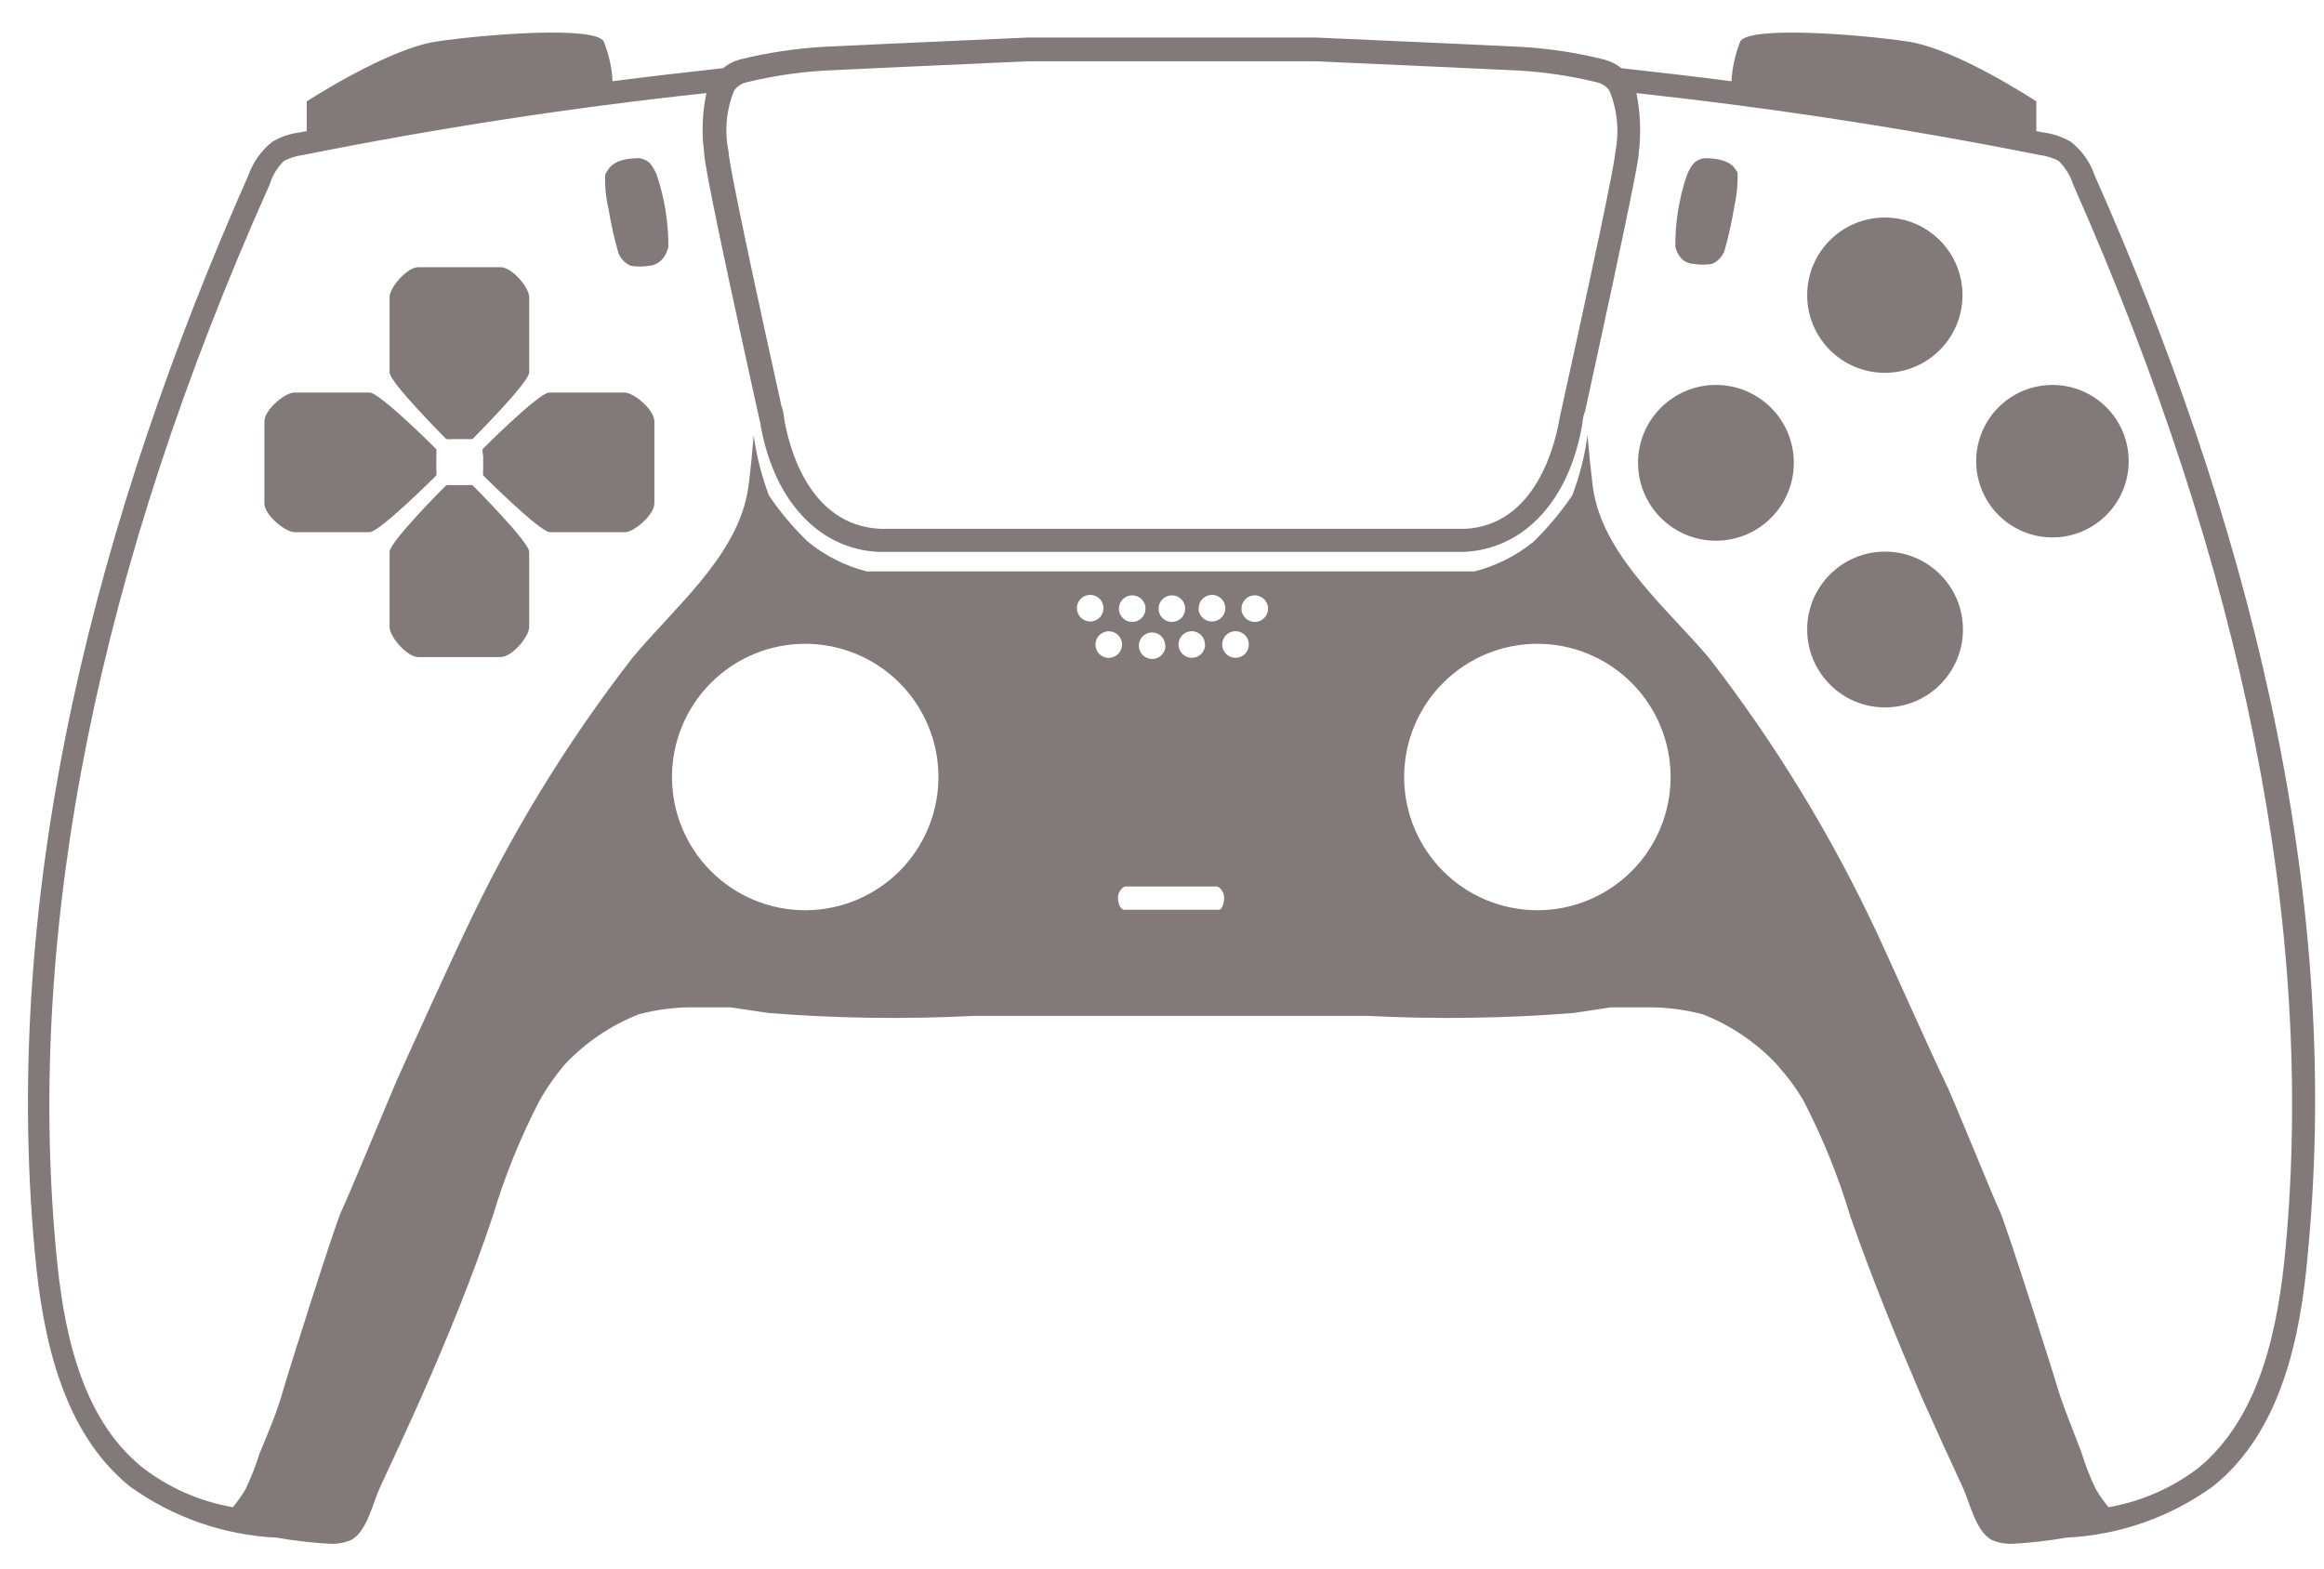
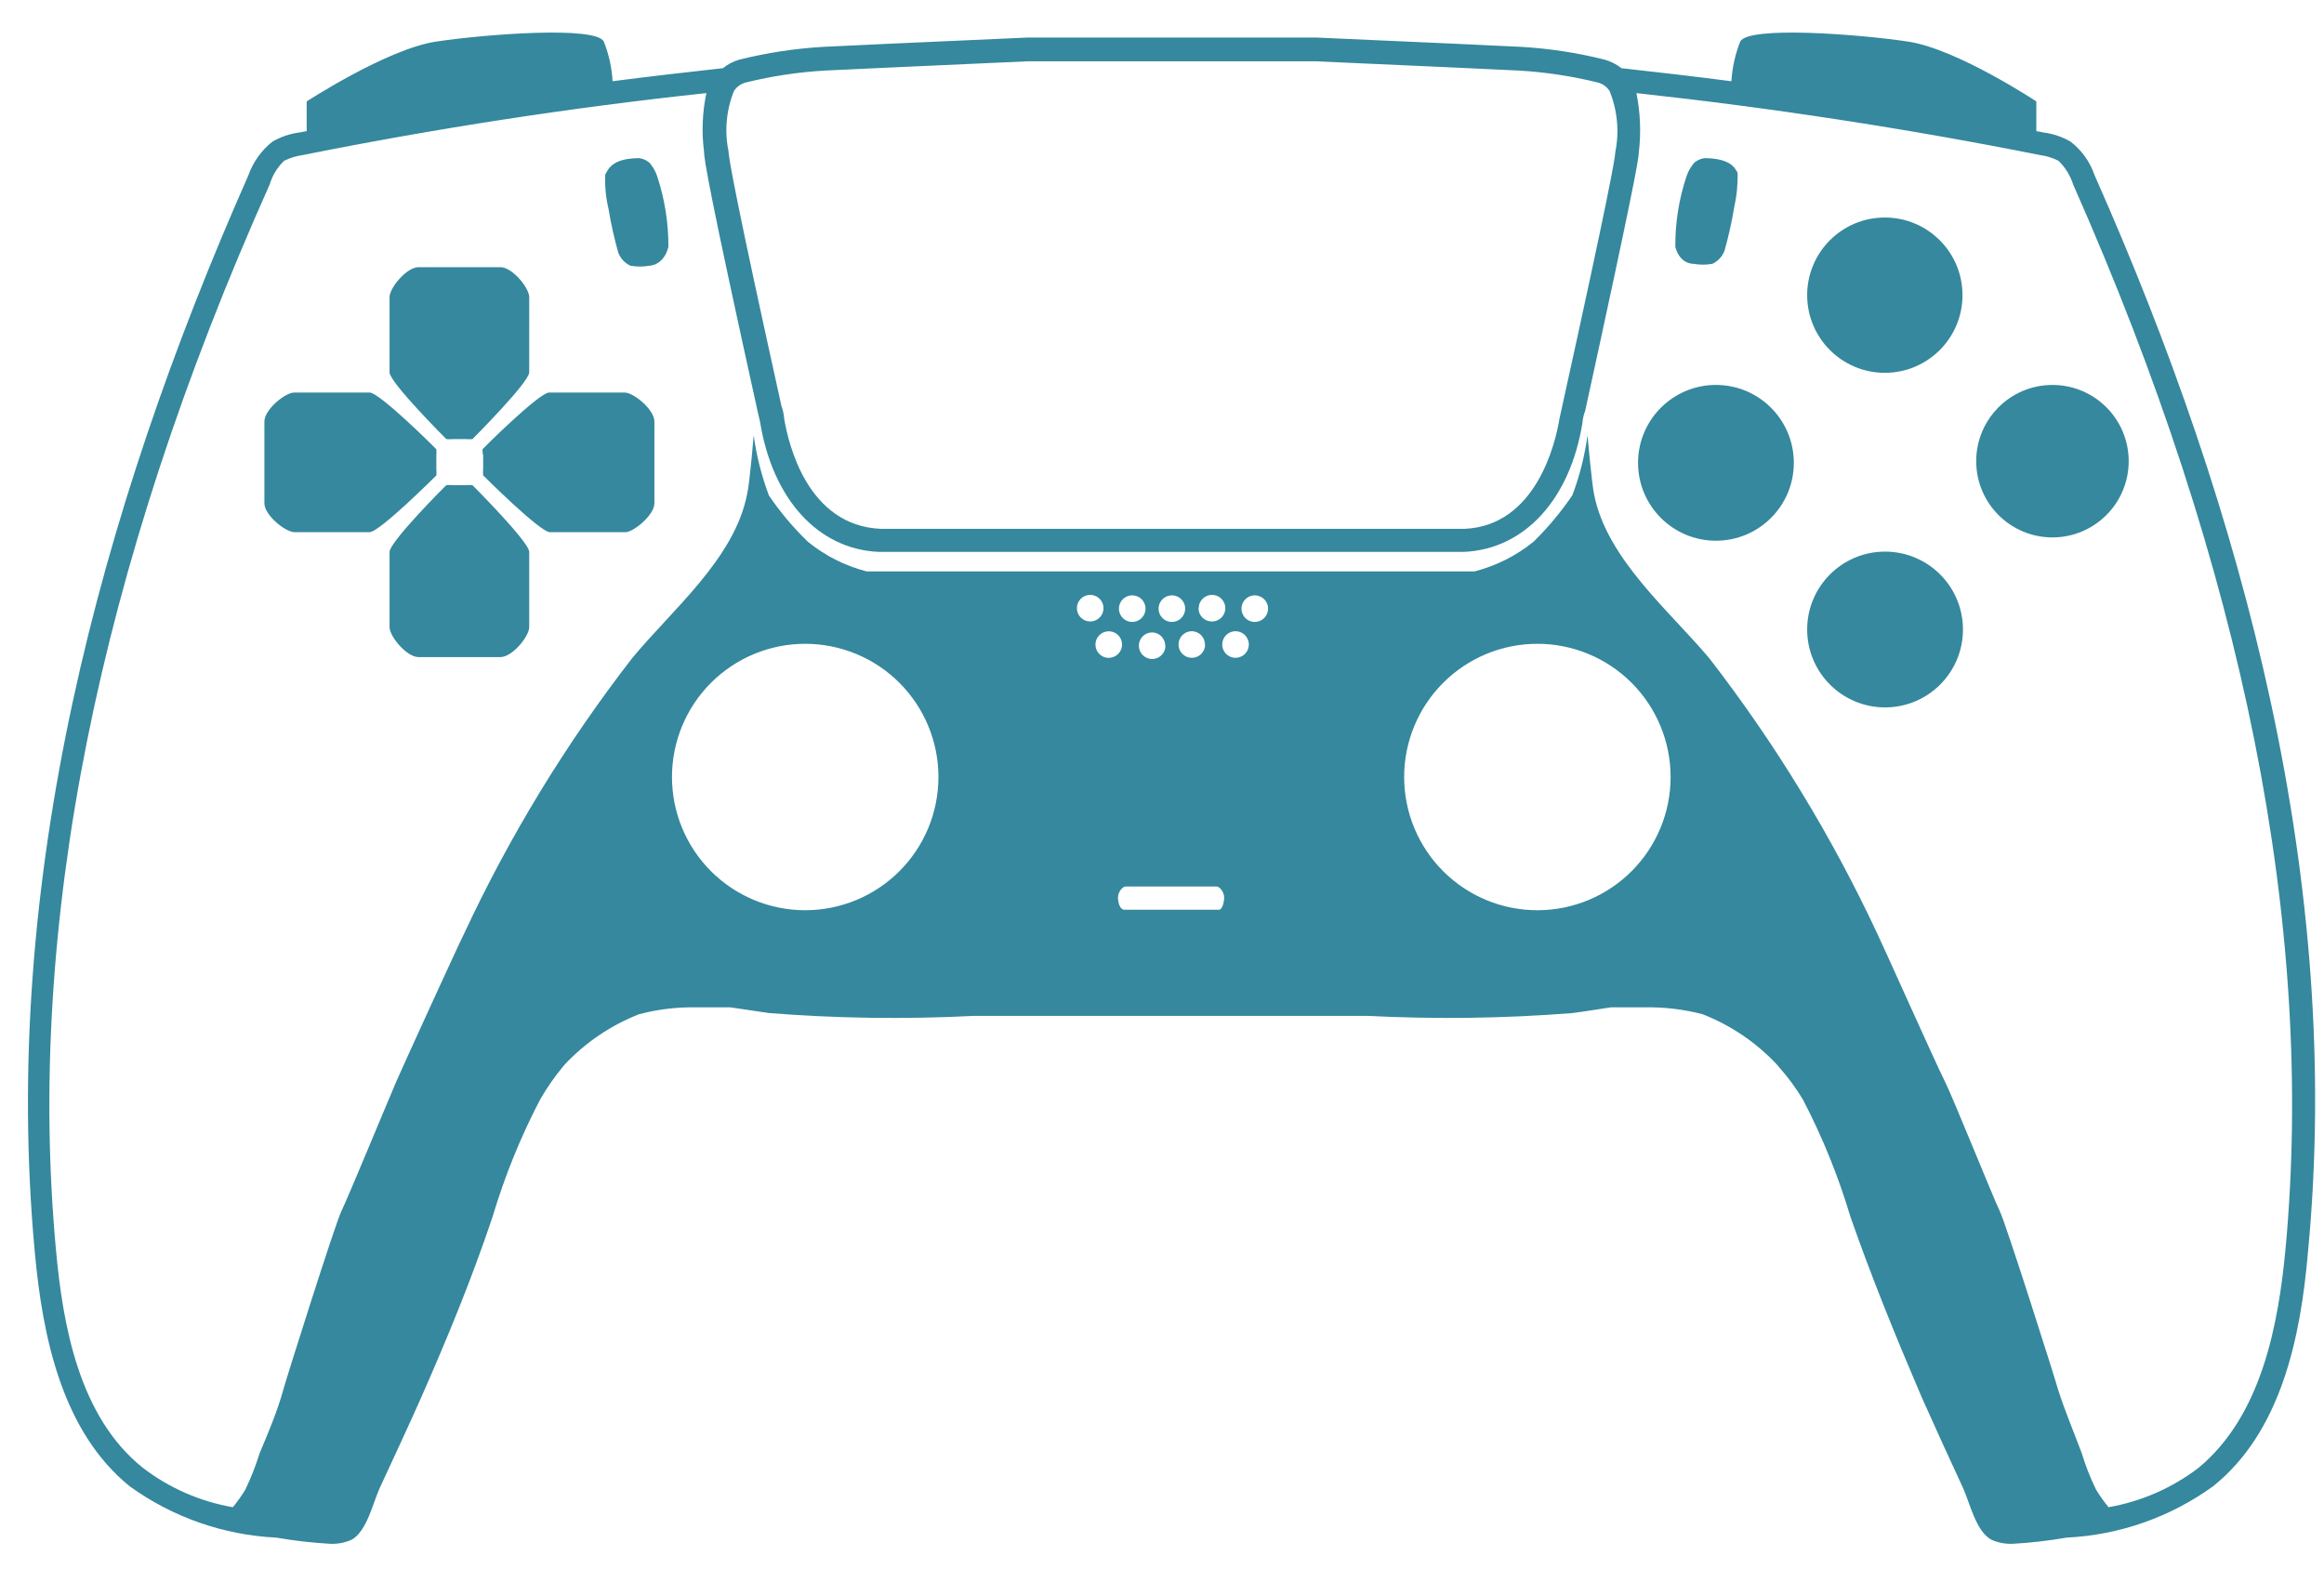
- <svg xmlns="http://www.w3.org/2000/svg" width="548pt" height="370pt" version="1.1" viewBox="0 0 548 370" id="svg242" fill="#817A79">
+ <svg xmlns="http://www.w3.org/2000/svg" width="548pt" height="370pt" version="1.1" viewBox="0 0 548 370" id="svg242" fill="#35889D">
  <defs id="defs216">
    <symbol id="w" overflow="visible">
      <path d="m 18.766,-1.125 c -0.969,0.5 -1.98,0.875 -3.031,1.125 -1.043,0.258 -2.137,0.391 -3.281,0.391 -3.398,0 -6.09,-0.945 -8.078,-2.844 -1.992,-1.906 -2.984,-4.484 -2.984,-7.734 0,-3.258 0.992,-5.836 2.984,-7.734 1.988,-1.906 4.68,-2.859 8.078,-2.859 1.145,0 2.238,0.133 3.281,0.391 1.051,0.25 2.062,0.625 3.031,1.125 v 4.219 c -0.98,-0.656 -1.945,-1.141 -2.891,-1.453 -0.949,-0.312 -1.949,-0.469 -3,-0.469 -1.875,0 -3.352,0.605 -4.422,1.812 -1.074,1.199 -1.609,2.856 -1.609,4.969 0,2.106 0.535,3.762 1.609,4.969 1.07,1.199 2.547,1.797 4.422,1.797 1.051,0 2.051,-0.148 3,-0.453 0.945,-0.312 1.91,-0.801 2.891,-1.469 z" id="path147" />
    </symbol>
    <symbol id="b" overflow="visible">
      <path d="m 13.734,-11.141 c -0.438,-0.195 -0.871,-0.344 -1.297,-0.438 -0.418,-0.102 -0.84,-0.156 -1.266,-0.156 -1.262,0 -2.231,0.406 -2.906,1.219 -0.68,0.805 -1.016,1.953 -1.016,3.453 v 7.062 H 2.359 v -15.312 h 4.891 v 2.516 c 0.625,-1 1.344,-1.727 2.156,-2.188 0.82,-0.469 1.801,-0.703 2.938,-0.703 0.164,0 0.344,0.012 0.531,0.031 0.195,0.012 0.477,0.039 0.844,0.078 z" id="path150" />
    </symbol>
    <symbol id="a" overflow="visible">
      <path d="m 17.641,-7.703 v 1.406 H 6.188 c 0.125,1.148 0.539,2.008 1.25,2.578 0.707,0.574 1.703,0.859 2.984,0.859 1.031,0 2.082,-0.148 3.156,-0.453 1.082,-0.312 2.191,-0.773 3.328,-1.391 v 3.766 c -1.156,0.438 -2.312,0.766 -3.469,0.984 -1.156,0.227 -2.312,0.344 -3.469,0.344 -2.773,0 -4.93,-0.703 -6.469,-2.109 -1.531,-1.406 -2.297,-3.379 -2.297,-5.922 0,-2.5 0.754,-4.461 2.266,-5.891 1.508,-1.438 3.582,-2.156 6.219,-2.156 2.406,0 4.332,0.73 5.781,2.188 1.445,1.449 2.172,3.383 2.172,5.797 z m -5.031,-1.625 c 0,-0.926 -0.273,-1.672 -0.812,-2.234 -0.543,-0.57 -1.25,-0.859 -2.125,-0.859 -0.949,0 -1.719,0.266 -2.312,0.797 -0.594,0.531 -0.965,1.297 -1.109,2.297 z" id="path153" />
    </symbol>
    <symbol id="f" overflow="visible">
      <path d="m 9.219,-6.891 c -1.023,0 -1.793,0.172 -2.312,0.516 -0.512,0.344 -0.766,0.855 -0.766,1.531 0,0.625 0.207,1.117 0.625,1.469 0.414,0.344 0.988,0.516 1.719,0.516 0.926,0 1.703,-0.328 2.328,-0.984 0.633,-0.664 0.953,-1.492 0.953,-2.484 v -0.562 z m 7.469,-1.844 V 0 h -4.922 v -2.266 c -0.656,0.93 -1.398,1.605 -2.219,2.031 -0.824,0.414 -1.824,0.625 -3,0.625 -1.586,0 -2.871,-0.457 -3.859,-1.375 -0.992,-0.926 -1.484,-2.129 -1.484,-3.609 0,-1.789 0.613,-3.102 1.844,-3.938 1.238,-0.844 3.18,-1.266 5.828,-1.266 h 2.891 v -0.391 c 0,-0.77 -0.309,-1.332 -0.922,-1.688 -0.617,-0.363 -1.57,-0.547 -2.859,-0.547 -1.055,0 -2.031,0.105 -2.938,0.312 -0.898,0.211 -1.73,0.523 -2.5,0.938 v -3.734 c 1.039,-0.25 2.086,-0.441 3.141,-0.578 1.062,-0.133 2.125,-0.203 3.188,-0.203 2.758,0 4.75,0.547 5.969,1.641 1.227,1.086 1.844,2.856 1.844,5.312 z" id="path156" />
    </symbol>
    <symbol id="e" overflow="visible">
      <path d="m 7.703,-19.656 v 4.344 H 12.75 v 3.5 H 7.703 v 6.5 c 0,0.711 0.141,1.188 0.422,1.438 0.281,0.25 0.836,0.375 1.672,0.375 h 2.516 v 3.5 h -4.188 c -1.938,0 -3.312,-0.398 -4.125,-1.203 -0.805,-0.812 -1.203,-2.18 -1.203,-4.109 v -6.5 h -2.422 v -3.5 h 2.422 v -4.344 z" id="path159" />
    </symbol>
    <symbol id="g" overflow="visible">
      <path d="m 12.766,-13.078 v -8.203 h 4.922 V -1e-4 H 12.766 v -2.219 c -0.668,0.906 -1.406,1.57 -2.219,1.984 -0.813,0.414 -1.758,0.625 -2.828,0.625 -1.887,0 -3.434,-0.75 -4.641,-2.25 -1.211,-1.5 -1.812,-3.426 -1.812,-5.781 0,-2.363 0.602,-4.297 1.812,-5.797 1.207,-1.5 2.754,-2.25 4.641,-2.25 1.062,0 2,0.215 2.812,0.641 0.82,0.43 1.566,1.086 2.234,1.969 z m -3.219,9.922 c 1.039,0 1.836,-0.379 2.391,-1.141 0.551,-0.77 0.828,-1.883 0.828,-3.344 0,-1.457 -0.277,-2.566 -0.828,-3.328 -0.555,-0.77 -1.352,-1.156 -2.391,-1.156 -1.043,0 -1.84,0.387 -2.391,1.156 -0.555,0.762 -0.828,1.871 -0.828,3.328 0,1.461 0.273,2.574 0.828,3.344 0.551,0.762 1.348,1.141 2.391,1.141 z" id="path162" />
    </symbol>
    <symbol id="k" overflow="visible">
      <path d="m 10.5,-3.156 c 1.051,0 1.852,-0.379 2.406,-1.141 0.551,-0.77 0.828,-1.883 0.828,-3.344 0,-1.457 -0.277,-2.566 -0.828,-3.328 -0.555,-0.77 -1.355,-1.156 -2.406,-1.156 -1.055,0 -1.859,0.387 -2.422,1.156 -0.555,0.773 -0.828,1.883 -0.828,3.328 0,1.449 0.273,2.559 0.828,3.328 0.562,0.773 1.367,1.156 2.422,1.156 z m -3.25,-9.922 c 0.676,-0.883 1.422,-1.539 2.234,-1.969 0.82,-0.426 1.766,-0.641 2.828,-0.641 1.895,0 3.445,0.75 4.656,2.25 1.207,1.5 1.812,3.434 1.812,5.797 0,2.356 -0.605,4.281 -1.812,5.781 -1.211,1.5 -2.762,2.25 -4.656,2.25 -1.062,0 -2.008,-0.211 -2.828,-0.625 C 8.672,-0.66 7.926,-1.32 7.25,-2.219 V -2e-5 H 2.359 v -21.281 H 7.25 Z" id="path165" />
    </symbol>
    <symbol id="j" overflow="visible">
      <path d="m 0.344,-15.312 h 4.891 l 4.125,10.391 3.5,-10.391 h 4.891 l -6.438,16.766 c -0.648,1.695 -1.402,2.883 -2.266,3.562 -0.867,0.688 -2,1.031 -3.406,1.031 H 2.797 V 2.829 h 1.531 c 0.832,0 1.438,-0.137 1.812,-0.406 C 6.523,2.161 6.82,1.692 7.031,1.016 L 7.172,0.595 Z" id="path168" />
    </symbol>
    <symbol id="i" overflow="visible">
      <path d="m 2.578,-20.406 h 14.203 v 3.969 H 7.828 v 3.797 h 8.422 v 3.984 H 7.828 v 4.672 h 9.25 V 4e-4 h -14.5 z" id="path171" />
    </symbol>
    <symbol id="v" overflow="visible">
      <path d="M 2.359,-21.281 H 7.25 V 0 H 2.359 Z" id="path174" />
    </symbol>
    <symbol id="u" overflow="visible">
      <path d="M 2.359,-15.312 H 7.25 V 0 H 2.359 Z m 0,-5.969 H 7.25 v 4 H 2.359 Z" id="path177" />
    </symbol>
    <symbol id="d" overflow="visible">
      <path d="M 17.75,-9.328 V 0 h -4.922 v -7.141 c 0,-1.32 -0.031,-2.234 -0.094,-2.734 -0.062,-0.5 -0.168,-0.867 -0.312,-1.109 -0.188,-0.312 -0.449,-0.555 -0.781,-0.734 -0.324,-0.176 -0.695,-0.266 -1.109,-0.266 -1.023,0 -1.824,0.398 -2.406,1.188 -0.586,0.781 -0.875,1.871 -0.875,3.266 V -1e-4 H 2.359 v -15.312 H 7.25 v 2.234 c 0.738,-0.883 1.52,-1.539 2.344,-1.969 0.832,-0.426 1.75,-0.641 2.75,-0.641 1.77,0 3.113,0.547 4.031,1.641 0.914,1.086 1.375,2.656 1.375,4.719 z" id="path180" />
    </symbol>
    <symbol id="t" overflow="visible">
      <path d="m 10.75,-12.516 c 0.82,0 1.445,-0.18 1.875,-0.547 0.438,-0.363 0.656,-0.898 0.656,-1.609 0,-0.695 -0.219,-1.227 -0.656,-1.594 -0.43,-0.375 -1.055,-0.562 -1.875,-0.562 H 7.828 v 4.312 z m 0.172,8.938 c 1.062,0 1.859,-0.223 2.391,-0.672 0.531,-0.445 0.797,-1.125 0.797,-2.031 0,-0.883 -0.266,-1.547 -0.797,-1.984 -0.523,-0.438 -1.32,-0.656 -2.391,-0.656 h -3.094 v 5.344 z m 4.891,-7.344 c 1.133,0.324 2.008,0.93 2.625,1.812 0.625,0.887 0.938,1.969 0.938,3.25 0,1.969 -0.668,3.438 -2,4.406 -1.336,0.969 -3.356,1.453 -6.062,1.453 h -8.734 v -20.406 h 7.891 c 2.832,0 4.883,0.43 6.156,1.281 1.281,0.855 1.922,2.227 1.922,4.109 0,1 -0.234,1.852 -0.703,2.547 -0.469,0.688 -1.148,1.203 -2.031,1.547 z" id="path183" />
    </symbol>
    <symbol id="s" overflow="visible">
      <path d="m 14.312,-14.828 v 3.719 c -1.043,-0.438 -2.055,-0.766 -3.031,-0.984 -0.98,-0.219 -1.902,-0.328 -2.766,-0.328 -0.93,0 -1.621,0.117 -2.078,0.344 -0.449,0.23 -0.672,0.59 -0.672,1.078 0,0.387 0.172,0.684 0.516,0.891 0.344,0.211 0.957,0.367 1.844,0.469 l 0.859,0.125 c 2.508,0.324 4.195,0.852 5.062,1.578 0.863,0.73 1.297,1.871 1.297,3.422 0,1.637 -0.605,2.867 -1.812,3.688 -1.199,0.812 -2.992,1.219 -5.375,1.219 -1.023,0 -2.074,-0.078 -3.156,-0.234 -1.074,-0.156 -2.18,-0.395 -3.312,-0.719 v -3.719 c 0.969,0.48 1.961,0.84 2.984,1.078 1.031,0.23 2.078,0.344 3.141,0.344 0.957,0 1.676,-0.129 2.156,-0.391 0.477,-0.27 0.719,-0.664 0.719,-1.188 0,-0.438 -0.168,-0.758 -0.5,-0.969 -0.336,-0.219 -0.996,-0.383 -1.984,-0.5 L 7.343,-6.016 c -2.18,-0.27 -3.703,-0.773 -4.578,-1.516 -0.875,-0.738 -1.312,-1.859 -1.312,-3.359 0,-1.625 0.551,-2.828 1.656,-3.609 1.113,-0.789 2.82,-1.188 5.125,-1.188 0.895,0 1.836,0.074 2.828,0.219 1,0.137 2.082,0.352 3.25,0.641 z" id="path186" />
    </symbol>
    <symbol id="c" overflow="visible">
      <path d="m 9.641,-12.188 c -1.086,0 -1.914,0.391 -2.484,1.172 -0.574,0.781 -0.859,1.906 -0.859,3.375 0,1.469 0.285,2.594 0.859,3.375 0.57,0.773 1.398,1.156 2.484,1.156 1.062,0 1.875,-0.383 2.438,-1.156 0.57,-0.781 0.859,-1.906 0.859,-3.375 0,-1.469 -0.289,-2.594 -0.859,-3.375 -0.562,-0.781 -1.375,-1.172 -2.438,-1.172 z m 0,-3.5 c 2.633,0 4.691,0.715 6.172,2.141 1.477,1.418 2.219,3.387 2.219,5.906 0,2.512 -0.742,4.481 -2.219,5.906 C 14.332,-0.317 12.273,0.39 9.641,0.39 6.992,0.39 4.926,-0.317 3.438,-1.735 1.945,-3.161 1.203,-5.13 1.203,-7.641 c 0,-2.519 0.742,-4.488 2.234,-5.906 1.488,-1.426 3.555,-2.141 6.203,-2.141 z" id="path189" />
    </symbol>
    <symbol id="h" overflow="visible">
      <path d="m 2.188,-5.969 v -9.344 h 4.922 v 1.531 c 0,0.836 -0.008,1.875 -0.016,3.125 -0.012,1.25 -0.016,2.086 -0.016,2.5 0,1.242 0.031,2.133 0.094,2.672 0.07,0.543 0.18,0.934 0.328,1.172 0.207,0.324 0.473,0.574 0.797,0.75 0.32,0.168 0.691,0.25 1.109,0.25 1.02,0 1.82,-0.391 2.406,-1.172 0.582,-0.781 0.875,-1.867 0.875,-3.266 v -7.562 h 4.891 V -6e-4 H 12.688 V -2.219 C 11.945,-1.321 11.164,-0.661 10.344,-0.235 9.519,0.179 8.609,0.39 7.609,0.39 5.848,0.39 4.504,-0.149 3.578,-1.235 2.648,-2.317 2.188,-3.895 2.188,-5.969 Z" id="path192" />
    </symbol>
    <symbol id="r" overflow="visible">
      <path d="m 12.422,-21.281 v 3.219 H 9.719 c -0.688,0 -1.172,0.125 -1.453,0.375 -0.273,0.25 -0.406,0.688 -0.406,1.312 v 1.062 h 4.188 v 3.5 H 7.86 V -2e-4 h -4.891 v -11.812 h -2.438 v -3.5 h 2.438 v -1.062 c 0,-1.664 0.461,-2.898 1.391,-3.703 0.926,-0.801 2.367,-1.203 4.328,-1.203 z" id="path195" />
    </symbol>
    <symbol id="q" overflow="visible">
      <path d="m 16.547,-12.766 c 0.613,-0.945 1.348,-1.672 2.203,-2.172 0.852,-0.5 1.789,-0.75 2.812,-0.75 1.758,0 3.098,0.547 4.016,1.641 0.926,1.086 1.391,2.656 1.391,4.719 V -4e-4 h -4.922 v -7.984 -0.359 c 0.008,-0.133 0.016,-0.32 0.016,-0.562 0,-1.082 -0.164,-1.863 -0.484,-2.344 -0.312,-0.488 -0.824,-0.734 -1.531,-0.734 -0.93,0 -1.648,0.387 -2.156,1.156 -0.512,0.762 -0.773,1.867 -0.781,3.312 v 7.516 h -4.922 v -7.984 c 0,-1.695 -0.148,-2.785 -0.438,-3.266 -0.293,-0.488 -0.812,-0.734 -1.562,-0.734 -0.938,0 -1.664,0.387 -2.172,1.156 -0.512,0.762 -0.766,1.859 -0.766,3.297 v 7.531 h -4.922 v -15.312 h 4.922 v 2.234 c 0.602,-0.863 1.289,-1.516 2.062,-1.953 0.781,-0.438 1.641,-0.656 2.578,-0.656 1.062,0 2,0.258 2.812,0.766 0.812,0.512 1.426,1.23 1.844,2.156 z" id="path198" />
    </symbol>
    <symbol id="p" overflow="visible">
      <path d="M 17.75,-9.328 V 0 h -4.922 v -7.109 c 0,-1.344 -0.031,-2.266 -0.094,-2.766 -0.062,-0.5 -0.168,-0.867 -0.312,-1.109 -0.188,-0.312 -0.449,-0.555 -0.781,-0.734 -0.324,-0.176 -0.695,-0.266 -1.109,-0.266 -1.023,0 -1.824,0.398 -2.406,1.188 -0.586,0.781 -0.875,1.871 -0.875,3.266 V -1e-4 H 2.359 v -21.281 H 7.25 v 8.203 c 0.738,-0.883 1.52,-1.539 2.344,-1.969 0.832,-0.426 1.75,-0.641 2.75,-0.641 1.77,0 3.113,0.547 4.031,1.641 0.914,1.086 1.375,2.656 1.375,4.719 z" id="path201" />
    </symbol>
    <symbol id="o" overflow="visible">
      <path d="m 2.578,-20.406 h 5.875 l 7.422,14 v -14 h 4.984 V 0 h -5.875 L 7.562,-14 V 0 H 2.578 Z" id="path204" />
    </symbol>
    <symbol id="n" overflow="visible">
      <path d="m 2.578,-20.406 h 8.734 c 2.594,0 4.582,0.578 5.969,1.734 1.395,1.148 2.094,2.789 2.094,4.922 0,2.137 -0.699,3.781 -2.094,4.938 -1.387,1.156 -3.375,1.734 -5.969,1.734 H 7.828 V 3e-4 h -5.25 z m 5.25,3.812 v 5.703 H 10.75 c 1.02,0 1.805,-0.25 2.359,-0.75 0.562,-0.5 0.844,-1.203 0.844,-2.109 0,-0.914 -0.281,-1.617 -0.844,-2.109 -0.555,-0.488 -1.34,-0.734 -2.359,-0.734 z" id="path207" />
    </symbol>
    <symbol id="m" overflow="visible">
      <path d="M 2.359,-15.312 H 7.25 v 15.031 c 0,2.051 -0.496,3.617 -1.484,4.703 -0.98,1.082 -2.406,1.625 -4.281,1.625 H -0.938 V 2.828 h 0.859 c 0.926,0 1.562,-0.211 1.906,-0.625 0.352,-0.418 0.531,-1.246 0.531,-2.484 z m 0,-5.969 H 7.25 v 4 H 2.359 Z" id="path210" />
    </symbol>
    <symbol id="l" overflow="visible">
      <path d="m 14.719,-14.828 v 3.984 c -0.656,-0.457 -1.324,-0.797 -2,-1.016 -0.668,-0.219 -1.359,-0.328 -2.078,-0.328 -1.367,0 -2.434,0.402 -3.203,1.203 -0.762,0.793 -1.141,1.906 -1.141,3.344 0,1.43 0.379,2.543 1.141,3.344 0.77,0.793 1.836,1.188 3.203,1.188 0.758,0 1.484,-0.109 2.172,-0.328 0.688,-0.227 1.32,-0.566 1.906,-1.016 v 4 c -0.762,0.281 -1.539,0.488 -2.328,0.625 -0.781,0.145 -1.574,0.219 -2.375,0.219 -2.762,0 -4.922,-0.707 -6.484,-2.125 -1.555,-1.414 -2.328,-3.383 -2.328,-5.906 0,-2.531 0.773,-4.504 2.328,-5.922 1.562,-1.414 3.723,-2.125 6.484,-2.125 0.801,0 1.594,0.074 2.375,0.219 0.781,0.137 1.555,0.352 2.328,0.641 z" id="path213" />
    </symbol>
  </defs>
  <g id="g240" transform="translate(-73.6743,-94.13361)">
    <path d="m 567.56,135.41 c -1.059,-3.102 -3.008,-5.828 -5.598,-7.84 -1.961,-1.152 -4.133,-1.895 -6.387,-2.184 l -1.734,-0.336 v -7 c 0,0 -18.703,-12.375 -30.238,-14.109 -11.535,-1.734 -37.688,-3.754 -39.594,0 -1.172,2.988 -1.871,6.144 -2.07,9.352 -8.625,-1.121 -17.305,-2.129 -25.93,-3.078 v -0.004 c -1.176,-0.93 -2.527,-1.617 -3.977,-2.016 -6.516,-1.637 -13.172,-2.648 -19.879,-3.023 l -15.512,-0.727 -32.594,-1.457 h -68.039 l -32.535,1.457 -15.512,0.727 c -6.727,0.379 -13.402,1.391 -19.938,3.023 -1.414,0.395 -2.731,1.082 -3.863,2.016 -8.68,0.953 -17.359,1.961 -26.039,3.078 v 0.004 c -0.176,-3.211 -0.875,-6.371 -2.074,-9.352 -1.848,-3.754 -28,-1.734 -39.535,0 -11.535,1.734 -30.52,14.113 -30.52,14.113 v 7 l -1.793,0.336 v -0.004 c -2.234,0.297 -4.387,1.039 -6.328,2.184 -2.562,2.039 -4.5,4.758 -5.598,7.84 -35.281,79.746 -58.465,166.99 -50.402,253.91 1.848,20.383 6.551,42.504 22.398,55.328 h 0.004 c 10.102,7.289 22.105,11.492 34.551,12.094 4.188,0.727 8.414,1.211 12.656,1.457 1.75,0.086 3.496,-0.238 5.094,-0.953 3.641,-2.016 5.039,-8.734 6.664,-12.266 3.305,-7.113 6.609,-14.223 9.801,-21.391 6.16,-14 11.93,-28 16.801,-42.559 2.844,-9.539 6.594,-18.785 11.199,-27.609 1.555,-2.699 3.332,-5.269 5.32,-7.672 l 0.617,-0.727 c 4.863,-5.121 10.785,-9.117 17.359,-11.703 4.492,-1.188 9.129,-1.734 13.777,-1.625 h 7.84 l 9.07,1.344 c 16.023,1.262 32.109,1.488 48.16,0.672 h 93.129 c 16.051,0.812 32.137,0.59 48.16,-0.672 3.023,-0.391 5.992,-0.895 9.016,-1.344 h 7.84 c 4.664,-0.105 9.32,0.441 13.832,1.625 6.578,2.574 12.508,6.57 17.359,11.703 l 0.672,0.785 c 2.098,2.359 3.973,4.91 5.602,7.613 4.606,8.824 8.355,18.07 11.199,27.609 5.039,14.449 10.809,28.559 16.801,42.559 3.191,7.168 6.441,14.281 9.742,21.391 1.625,3.527 3.023,10.246 6.719,12.266 h 0.004 c 1.582,0.703 3.309,1.031 5.039,0.953 4.242,-0.238 8.469,-0.723 12.656,-1.457 12.445,-0.594 24.449,-4.797 34.551,-12.094 16.016,-12.824 20.664,-34.945 22.398,-55.328 8.289,-86.914 -14.949,-174.16 -50.344,-253.91 z M 246.74,115.59 c 0.66,-1.016 1.684,-1.738 2.859,-2.019 6.098,-1.496 12.32,-2.434 18.59,-2.797 l 15.566,-0.727 32.258,-1.457 h 67.93 l 32.367,1.457 15.512,0.727 c 6.25,0.363 12.457,1.301 18.535,2.797 1.176,0.281 2.199,1.004 2.856,2.019 1.859,4.578 2.328,9.602 1.344,14.445 0,1.121 -1.344,9.297 -12.543,60.031 l -0.617,2.801 c -0.953,5.938 -5.602,25.258 -22.398,25.984 h -137.59 c -17.359,-0.727 -21.84,-20.047 -22.848,-26.098 0,0 0,-1.176 -0.617,-2.856 -10.809,-48.832 -12.434,-58.465 -12.488,-60.09 l 0.004,0.004 c -0.98,-4.766 -0.535,-9.715 1.285,-14.223 z m 16.801,193.2 c -8.332,0 -16.32,-3.312 -22.215,-9.203 -5.891,-5.891 -9.199,-13.883 -9.199,-22.215 0,-8.332 3.309,-16.32 9.199,-22.215 5.894,-5.891 13.883,-9.199 22.215,-9.199 8.332,0 16.324,3.309 22.215,9.199 5.891,5.894 9.203,13.883 9.203,22.215 0,8.312 -3.297,16.289 -9.164,22.176 -5.867,5.887 -13.828,9.211 -22.141,9.242 z m 64.066,-71.234 c 0,-1.266 0.762,-2.41 1.934,-2.894 1.172,-0.488 2.519,-0.219 3.418,0.68 0.898,0.895 1.164,2.246 0.68,3.418 -0.484,1.172 -1.629,1.934 -2.898,1.934 -0.832,0 -1.629,-0.328 -2.215,-0.918 -0.59,-0.59 -0.918,-1.387 -0.918,-2.219 z m 7.84,11.703 v 0.004 c -1.316,0.137 -2.578,-0.566 -3.152,-1.758 -0.574,-1.191 -0.34,-2.613 0.586,-3.559 0.926,-0.945 2.344,-1.207 3.547,-0.656 1.203,0.551 1.93,1.797 1.816,3.113 -0.141,1.602 -1.473,2.836 -3.078,2.859 z m 22.398,-3.137 v 0.004 c 0,1.273 -0.77,2.418 -1.949,2.902 -1.18,0.48 -2.531,0.203 -3.426,-0.707 -0.891,-0.906 -1.145,-2.266 -0.641,-3.438 0.504,-1.168 1.664,-1.918 2.938,-1.895 0.859,0.027 1.676,0.41 2.246,1.055 0.574,0.648 0.855,1.5 0.777,2.359 z m -1.512,-8.566 c 0,-1.266 0.766,-2.41 1.938,-2.894 1.172,-0.488 2.519,-0.219 3.414,0.68 0.898,0.895 1.168,2.246 0.68,3.418 -0.484,1.172 -1.629,1.934 -2.894,1.934 -0.844,0.016 -1.656,-0.309 -2.254,-0.898 -0.602,-0.59 -0.938,-1.395 -0.938,-2.238 z m -6.328,3.25 c -1.27,0 -2.41,-0.766 -2.898,-1.938 -0.484,-1.172 -0.215,-2.519 0.68,-3.418 0.898,-0.895 2.246,-1.164 3.418,-0.68 1.172,0.488 1.938,1.629 1.938,2.898 0,0.832 -0.332,1.629 -0.918,2.219 -0.59,0.586 -1.387,0.918 -2.219,0.918 z m -1.512,5.602 v -0.004 c 0,1.27 -0.766,2.414 -1.938,2.898 -1.172,0.484 -2.519,0.219 -3.418,-0.68 -0.895,-0.898 -1.164,-2.246 -0.68,-3.418 0.488,-1.172 1.629,-1.934 2.898,-1.934 1.711,0.027 3.082,1.426 3.082,3.133 z m -7.84,-5.602 c -1.27,0 -2.414,-0.766 -2.898,-1.938 -0.484,-1.172 -0.215,-2.519 0.68,-3.418 0.898,-0.895 2.246,-1.164 3.418,-0.68 1.172,0.488 1.938,1.629 1.938,2.898 0,0.84 -0.34,1.648 -0.938,2.238 -0.602,0.59 -1.414,0.914 -2.254,0.898 z m 20.551,67.871 h -11.199 -11.199 c -1.008,0 -1.512,-1.566 -1.512,-2.91 0,-1.344 1.121,-2.574 1.793,-2.574 h 21.449 c 0.727,0 1.793,1.289 1.793,2.574 -0.004,1.285 -0.453,2.742 -1.125,2.91 z m 3.809,-59.414 c -1.27,0 -2.41,-0.766 -2.898,-1.938 -0.484,-1.172 -0.215,-2.519 0.68,-3.418 0.898,-0.898 2.246,-1.164 3.418,-0.68 1.172,0.484 1.938,1.629 1.938,2.898 0,0.859 -0.352,1.684 -0.977,2.277 -0.625,0.594 -1.469,0.902 -2.328,0.859 z m 4.535,-8.457 c -1.266,0 -2.41,-0.766 -2.894,-1.938 -0.488,-1.172 -0.219,-2.519 0.68,-3.418 0.895,-0.895 2.242,-1.164 3.414,-0.68 1.172,0.488 1.938,1.629 1.938,2.898 0,0.832 -0.332,1.629 -0.918,2.219 -0.59,0.586 -1.387,0.918 -2.219,0.918 z m 66.754,67.984 c -8.34,0.027 -16.348,-3.258 -22.262,-9.137 -5.914,-5.879 -9.246,-13.867 -9.266,-22.207 -0.019,-8.336 3.273,-16.34 9.16,-22.246 5.887,-5.91 13.879,-9.234 22.219,-9.242 8.336,-0.012 16.336,3.293 22.238,9.188 5.898,5.891 9.215,13.891 9.215,22.227 0,8.312 -3.297,16.289 -9.164,22.176 -5.867,5.887 -13.828,9.211 -22.141,9.242 z m 176.29,79.969 c -1.68,17.695 -5.602,39.199 -20.496,51.52 -6.227,4.758 -13.508,7.945 -21.227,9.293 -1.09,-1.324 -2.082,-2.727 -2.969,-4.199 -1.348,-2.758 -2.473,-5.625 -3.359,-8.566 -1.848,-4.93 -3.977,-9.969 -5.602,-15.062 -0.617,-2.352 -12.32,-39.199 -13.719,-42 -1.398,-2.801 -11.199,-27.215 -13.047,-30.801 -1.848,-3.586 -14.785,-32.535 -15.848,-34.664 -10.762,-23.031 -24.039,-44.797 -39.594,-64.906 -9.406,-11.199 -24.137,-23.406 -27.16,-38.586 -0.617,-3.078 -1.566,-14 -1.566,-14 v 0.004 c -0.645,4.844 -1.848,9.598 -3.586,14.168 -2.676,3.93 -5.734,7.586 -9.125,10.918 -4.074,3.305 -8.812,5.691 -13.891,7 h -71.68 -71.734 c -5.062,-1.309 -9.781,-3.695 -13.832,-7 -3.43,-3.312 -6.508,-6.973 -9.184,-10.918 -1.711,-4.578 -2.914,-9.328 -3.586,-14.168 0,0 -0.895,11.199 -1.566,14 -3.023,15.176 -17.695,27.16 -27.105,38.586 v -0.004 c -15.57,20.094 -28.852,41.863 -39.59,64.906 -1.121,2.129 -14.336,31.078 -15.902,34.664 -1.566,3.586 -11.648,28 -13.047,30.801 -1.399,2.801 -13.047,39.648 -13.664,42 -1.398,5.098 -3.527,10.137 -5.602,15.062 h -0.004 c -0.91,2.934 -2.031,5.797 -3.359,8.566 -0.883,1.473 -1.875,2.875 -2.969,4.199 -7.723,-1.336 -15.004,-4.523 -21.223,-9.293 -15.062,-12.039 -18.871,-33.602 -20.496,-51.52 -7,-75.824 9.801,-160.33 50.398,-251.11 h 0.004 c 0.629,-2.133 1.809,-4.062 3.414,-5.602 1.375,-0.676 2.852,-1.133 4.367,-1.344 31.305,-6.273 63.223,-11.199 95.199,-14.617 v 0.004 c -0.957,4.527 -1.148,9.184 -0.559,13.773 0,1.734 1.289,9.91 12.602,61.098 0.391,1.625 0.617,2.633 0.617,2.688 2.969,18.258 13.719,30.016 28,30.633 h 137.93 c 14.336,-0.617 25.09,-12.375 28,-30.52 0,0 0,-1.121 0.617,-2.688 11.199,-51.297 12.656,-59.473 12.656,-60.984 0.559,-4.668 0.371,-9.395 -0.562,-14 31.863,3.473 63.727,8.344 95.199,14.617 v -0.004 c 1.504,0.203 2.961,0.656 4.312,1.344 1.609,1.547 2.801,3.473 3.473,5.602 40.207,90.777 57.121,175.28 50.066,251.11 z" id="path218" />
    <path d="m 496.66,203.28 c 0,10.145 -8.223,18.367 -18.367,18.367 -10.144,0 -18.367,-8.223 -18.367,-18.367 0,-10.144 8.223,-18.371 18.367,-18.371 10.144,0 18.367,8.227 18.367,18.371" id="path220" />
    <path d="m 536.43,163.74 c 0,10.117 -8.199,18.312 -18.312,18.312 -10.113,0 -18.312,-8.195 -18.312,-18.312 0,-10.113 8.199,-18.309 18.312,-18.309 10.113,0 18.312,8.195 18.312,18.309" id="path222" />
    <path d="m 575.62,202.89 c 0,9.93 -8.051,17.977 -17.977,17.977 -9.93,0 -17.977,-8.047 -17.977,-17.977 0,-9.926 8.047,-17.977 17.977,-17.977 9.926,0 17.977,8.051 17.977,17.977" id="path224" />
    <path d="m 536.54,242.59 c 0,10.145 -8.223,18.367 -18.367,18.367 -10.144,0 -18.367,-8.223 -18.367,-18.367 0,-10.144 8.223,-18.371 18.367,-18.371 10.144,0 18.367,8.227 18.367,18.371" id="path226" />
    <path d="m 475.55,131.43 c -0.863,0.133 -1.68,0.5 -2.352,1.062 -0.789,0.902 -1.398,1.949 -1.793,3.078 -1.828,5.41 -2.738,11.09 -2.688,16.801 1.121,4.144 4.258,3.977 4.258,3.977 1.48,0.262 2.996,0.262 4.481,0 1.316,-0.617 2.34,-1.723 2.856,-3.078 0.957,-3.391 1.723,-6.832 2.297,-10.305 0.602,-2.664 0.867,-5.391 0.781,-8.121 -0.391,-0.449 -1.008,-3.414 -7.84,-3.414 z" id="path228" />
    <path d="m 224.45,131.43 c 0.863,0.133 1.68,0.5 2.352,1.062 0.789,0.902 1.398,1.949 1.793,3.078 1.805,5.418 2.711,11.094 2.688,16.801 -1.121,4.426 -4.481,4.426 -4.481,4.426 -1.484,0.262 -3,0.262 -4.481,0 -1.316,-0.617 -2.34,-1.723 -2.856,-3.082 -0.957,-3.387 -1.727,-6.828 -2.297,-10.305 -0.633,-2.656 -0.895,-5.387 -0.785,-8.117 0.617,-0.898 1.234,-3.863 8.066,-3.863 z" id="path230" />
    <path d="m 191.63,157.14 h -9.633 -9.633 c -2.801,0 -6.832,4.871 -6.832,7.055 v 17.754 c 0,2.352 13.215,15.566 13.383,15.734 h 0.004 c 0.5,0.051 1.008,0.051 1.512,0 h 3.137 -0.004 c 0.504,0.051 1.012,0.051 1.512,0 0,0 13.383,-13.383 13.383,-15.734 l 0.004,-17.754 c 0,-2.184 -4.031,-7.113 -6.832,-7.055 z" id="path232" />
    <path d="m 191.63,249.09 h -19.266 c -2.801,0 -6.832,-4.871 -6.832,-7.055 v -17.754 c 0,-2.352 13.215,-15.625 13.383,-15.734 l 0.004,-0.004 c 0.5,-0.047 1.008,-0.047 1.512,0 h 3.137 -0.004 c 0.504,-0.047 1.012,-0.047 1.512,0 0,0 13.383,13.383 13.383,15.734 v 17.754 c 0.004,2.184 -4.027,7.113 -6.828,7.059 z" id="path234" />
    <path d="m 227.98,212.8 v -9.633 -9.633 c 0,-2.801 -4.871,-6.832 -7.055,-6.832 h -17.754 c -2.352,0 -15.625,13.215 -15.734,13.383 v 0.004 c 0.004,0.508 0.059,1.012 0.168,1.512 v 3.137 -0.004 c -0.051,0.504 -0.051,1.012 0,1.512 0,0 13.383,13.383 15.734,13.383 l 17.863,0.004 c 1.906,-0.059 6.832,-4.09 6.777,-6.832 z" id="path236" />
    <path d="m 136.02,212.8 v -9.633 -9.633 c 0,-2.801 4.871,-6.832 7.055,-6.832 h 17.754 c 2.352,0 15.625,13.215 15.734,13.383 v 0.004 c 0.051,0.5 0.051,1.008 0,1.512 v 3.137 -0.004 c 0.051,0.504 0.051,1.012 0,1.512 0,0 -13.383,13.383 -15.734,13.383 l -17.754,0.004 c -2.184,-0.059 -7.109,-4.09 -7.055,-6.832 z" id="path238" />
  </g>
</svg>
